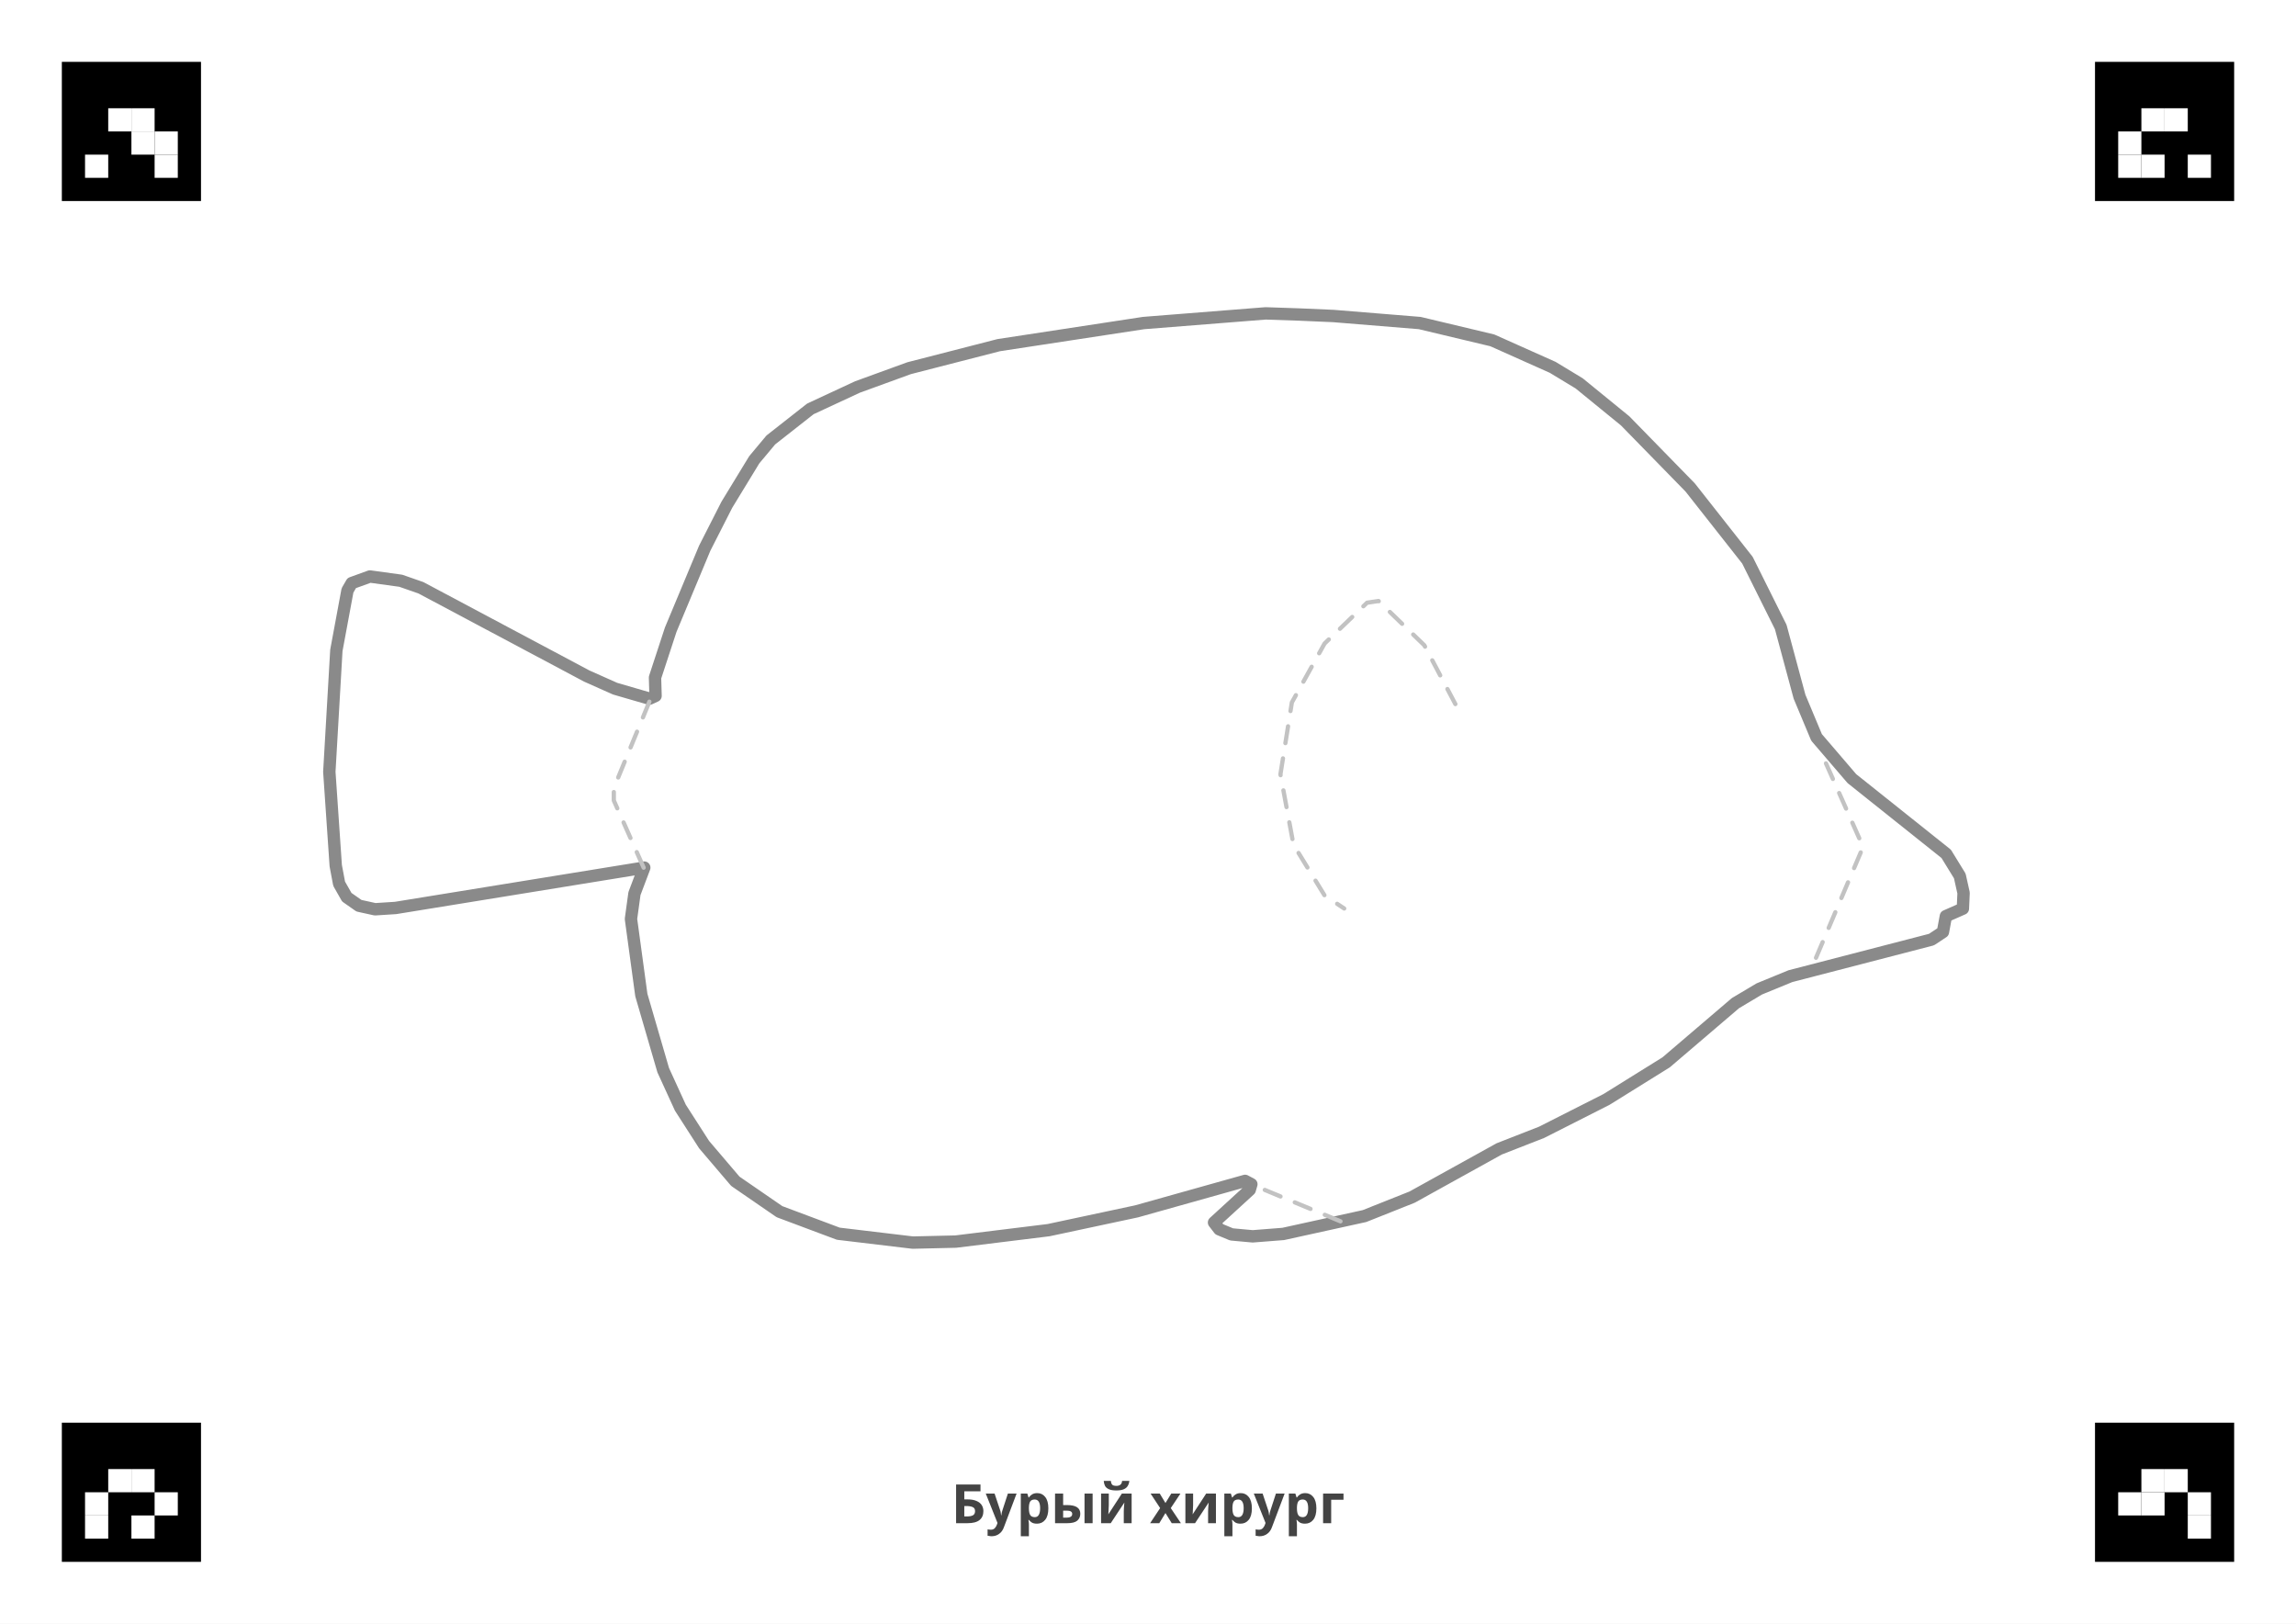
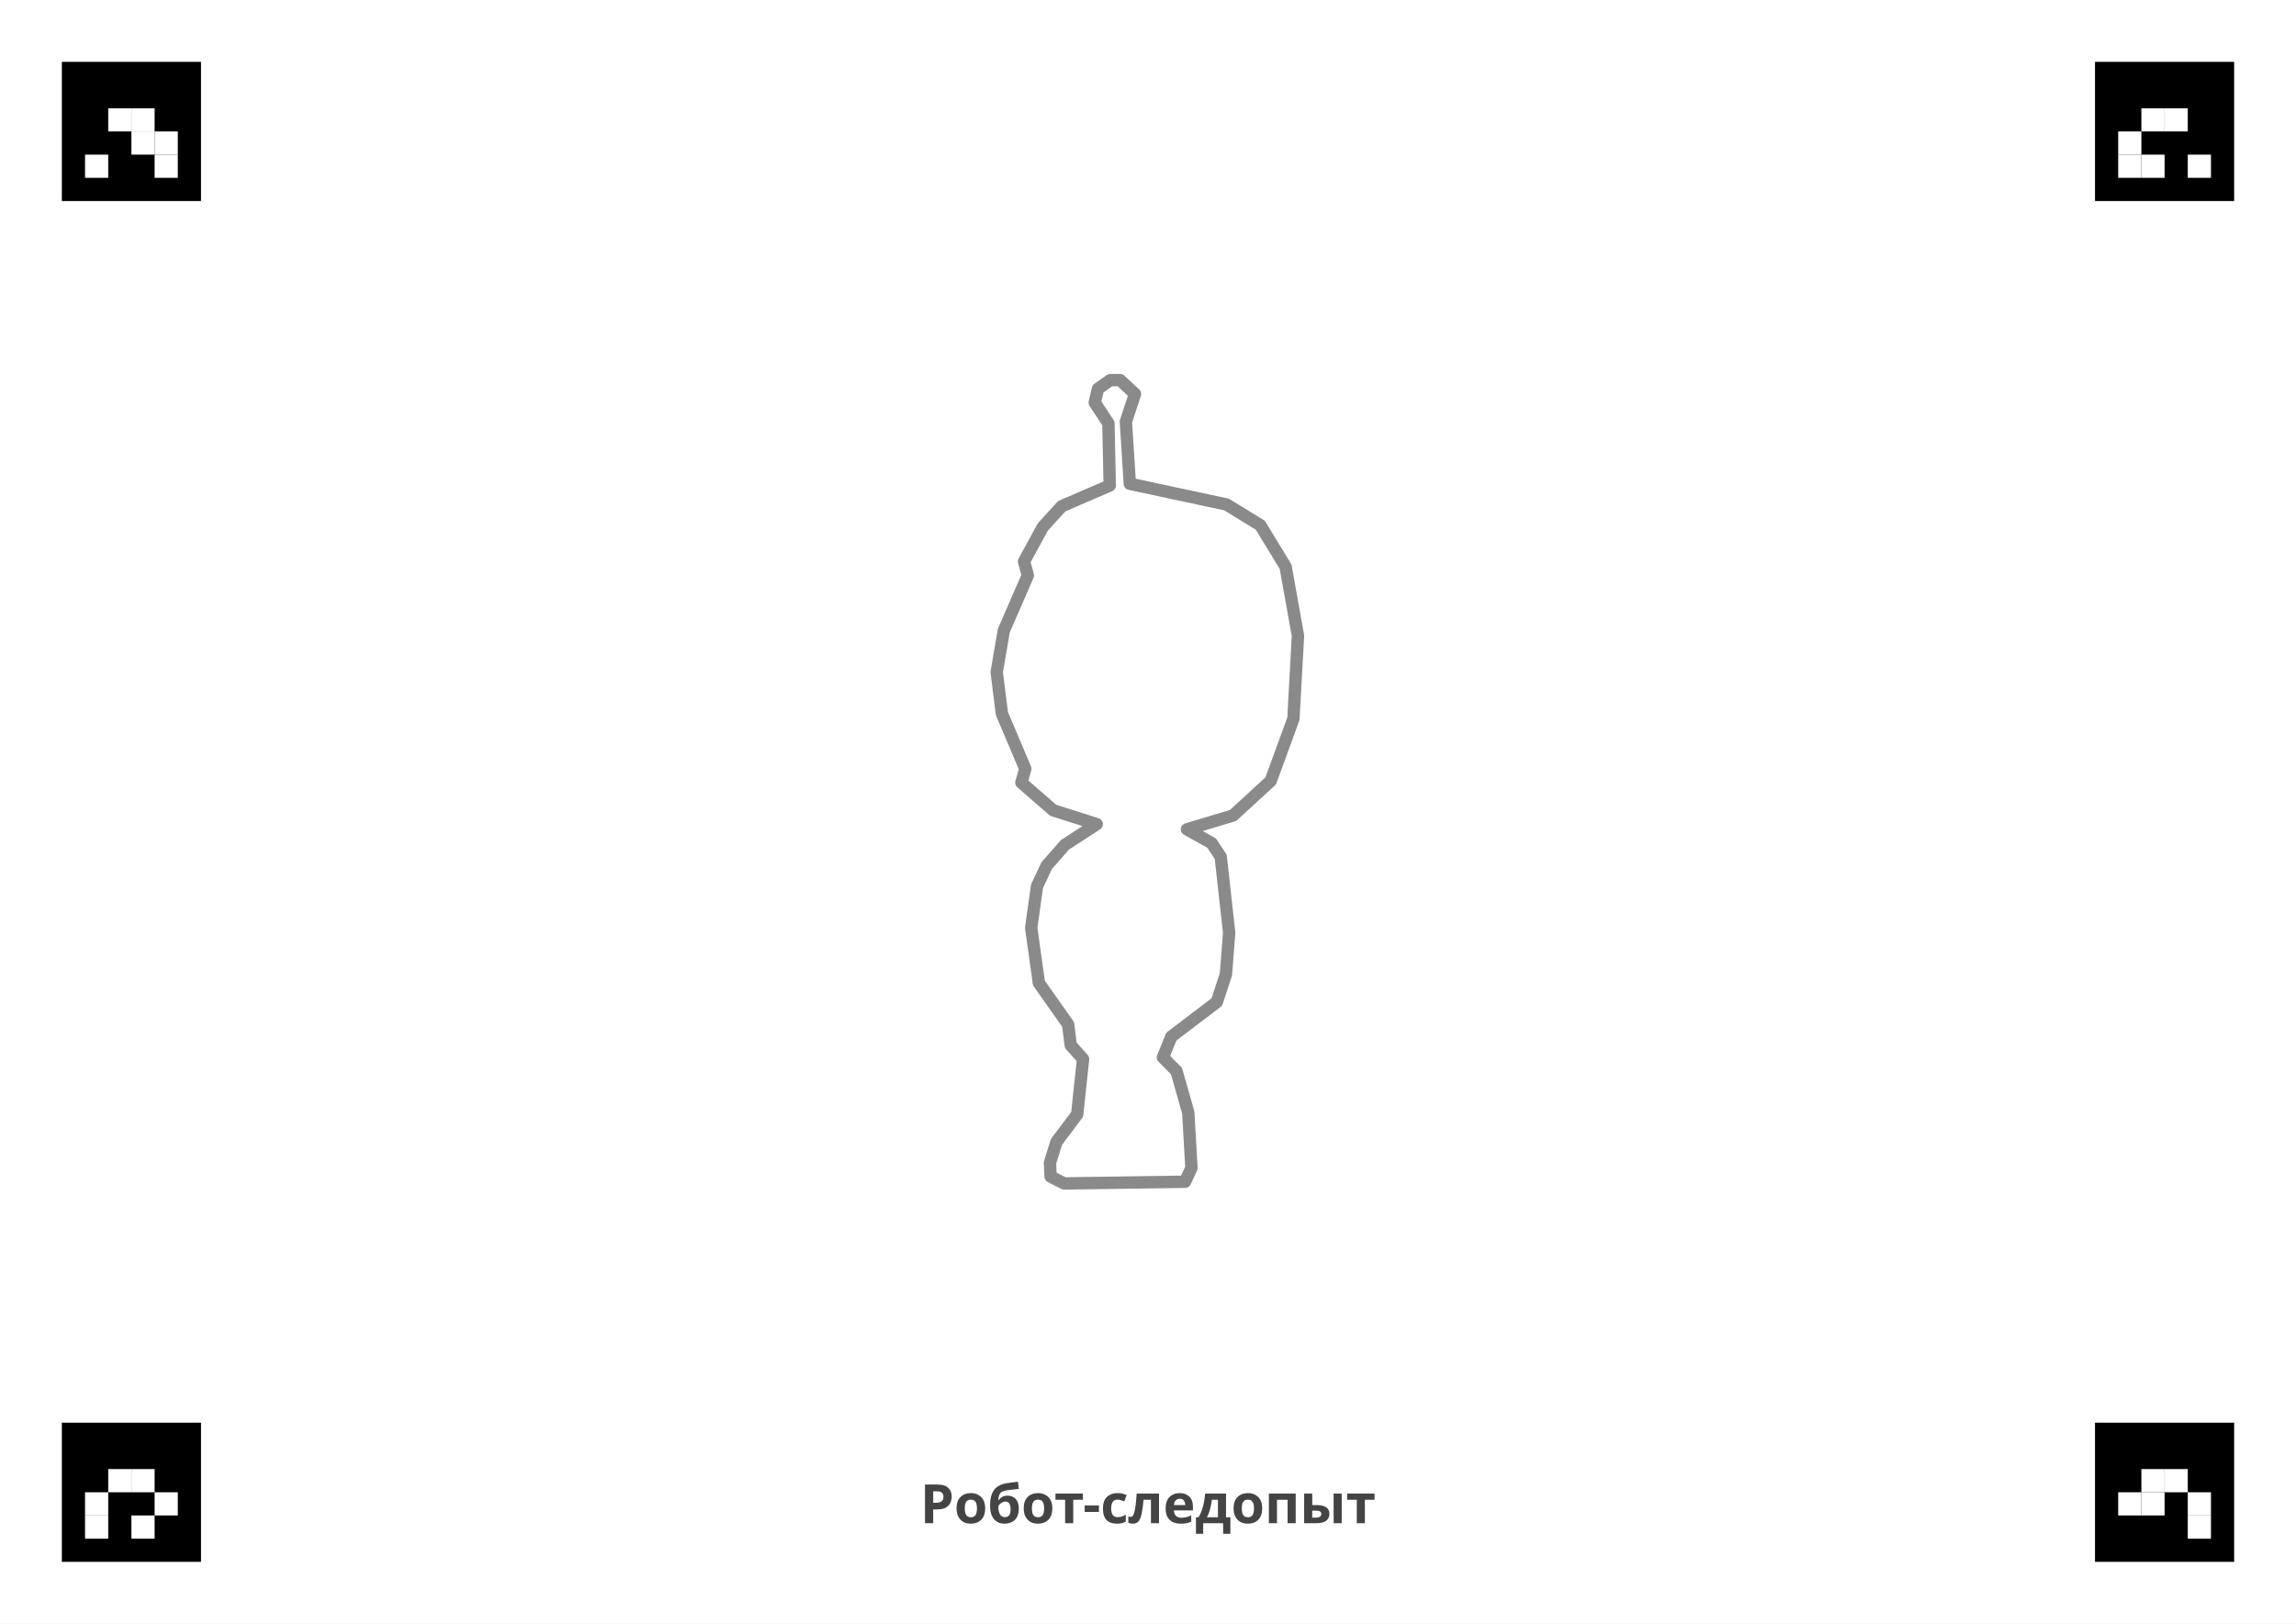
<svg xmlns="http://www.w3.org/2000/svg" width="297mm" height="210mm" viewBox="0 0 297 210">
  <rect width="297" height="210" fill="#fff" />
  <rect x="8" y="8" width="18" height="18" fill="#000" />
  <rect x="14.00" y="14.00" width="3" height="3" fill="#fff" />
  <rect x="17.00" y="14.00" width="3" height="3" fill="#fff" />
  <rect x="17.00" y="17.00" width="3" height="3" fill="#fff" />
  <rect x="20.00" y="17.00" width="3" height="3" fill="#fff" />
  <rect x="11.00" y="20.00" width="3" height="3" fill="#fff" />
  <rect x="20.00" y="20.00" width="3" height="3" fill="#fff" />
  <rect x="271" y="8" width="18" height="18" fill="#000" />
  <rect x="277.00" y="14.00" width="3" height="3" fill="#fff" />
  <rect x="280.00" y="14.00" width="3" height="3" fill="#fff" />
  <rect x="274.00" y="17.00" width="3" height="3" fill="#fff" />
  <rect x="274.00" y="20.00" width="3" height="3" fill="#fff" />
  <rect x="277.00" y="20.00" width="3" height="3" fill="#fff" />
  <rect x="283.00" y="20.00" width="3" height="3" fill="#fff" />
  <rect x="8" y="184" width="18" height="18" fill="#000" />
  <rect x="14.00" y="190.00" width="3" height="3" fill="#fff" />
  <rect x="17.00" y="190.00" width="3" height="3" fill="#fff" />
  <rect x="11.00" y="193.00" width="3" height="3" fill="#fff" />
  <rect x="20.00" y="193.00" width="3" height="3" fill="#fff" />
  <rect x="11.00" y="196.00" width="3" height="3" fill="#fff" />
  <rect x="17.00" y="196.00" width="3" height="3" fill="#fff" />
  <rect x="271" y="184" width="18" height="18" fill="#000" />
  <rect x="277.00" y="190.00" width="3" height="3" fill="#fff" />
  <rect x="280.00" y="190.00" width="3" height="3" fill="#fff" />
  <rect x="274.00" y="193.00" width="3" height="3" fill="#fff" />
  <rect x="277.00" y="193.00" width="3" height="3" fill="#fff" />
  <rect x="283.00" y="193.00" width="3" height="3" fill="#fff" />
  <rect x="283.00" y="196.00" width="3" height="3" fill="#fff" />
-   <path d="M172.48 40.87 L183.65 41.78 L193.04 44.02 L200.85 47.51 L204.27 49.58 L210.22 54.43 L218.63 63.04 L226.04 72.45 L230.35 81.10 L232.78 90.11 L234.98 95.37 L239.55 100.70 L251.75 110.43 L253.51 113.29 L254.00 115.49 L253.91 117.52 L251.71 118.49 L251.33 120.54 L249.85 121.52 L231.60 126.25 L227.58 127.90 L224.49 129.74 L215.52 137.40 L207.80 142.20 L199.41 146.45 L193.93 148.59 L182.66 154.83 L176.50 157.28 L165.99 159.59 L162.04 159.90 L159.31 159.65 L157.72 158.99 L157.04 158.11 L161.66 153.88 L161.87 153.16 L161.06 152.73 L147.02 156.67 L135.64 159.10 L123.63 160.58 L118.07 160.71 L108.44 159.56 L100.83 156.71 L95.12 152.78 L91.08 148.04 L88.01 143.26 L85.79 138.41 L82.96 128.69 L81.62 118.85 L82.07 115.57 L83.34 112.21 L51.17 117.43 L48.52 117.60 L46.43 117.14 L44.86 116.04 L43.87 114.30 L43.43 111.96 L42.60 99.82 L43.51 84.12 L44.95 76.36 L45.50 75.41 L47.85 74.56 L51.84 75.11 L54.45 76.02 L75.91 87.44 L79.57 89.07 L84.01 90.36 L84.80 90.00 L84.73 87.63 L86.76 81.44 L91.16 70.90 L94.02 65.28 L97.57 59.46 L99.71 56.90 L104.83 52.88 L110.92 50.05 L117.60 47.62 L129.19 44.64 L147.93 41.78 L163.71 40.53 L168.13 40.68 Z" fill="#fff" stroke="#8a8a8a" stroke-width="1.6" stroke-linejoin="round" />
-   <path d="M236.20 98.73 L241.00 109.53 L234.80 124.13 L234.18 125.58" fill="none" stroke="#c2c2c2" stroke-width="0.55" stroke-dasharray="2.2 2" stroke-linecap="round" stroke-linejoin="round" />
-   <path d="M173.40 157.96 L171.40 157.13 L163.20 153.73 L161.87 153.18" fill="none" stroke="#c2c2c2" stroke-width="0.55" stroke-dasharray="2.2 2" stroke-linecap="round" stroke-linejoin="round" />
-   <path d="M83.26 112.22 L82.60 110.73 L79.40 103.53 L79.40 101.93 L83.60 91.73 L84.20 90.27" fill="none" stroke="#c2c2c2" stroke-width="0.55" stroke-dasharray="2.2 2" stroke-linecap="round" stroke-linejoin="round" />
-   <path d="M188.26 91.06 L184.24 83.45 L178.32 77.73 L176.84 77.95 L171.34 83.23 L167.11 90.85 L165.63 100.15 L167.32 109.25 L171.34 115.81 L173.88 117.50" fill="none" stroke="#c2c2c2" stroke-width="0.55" stroke-dasharray="2.2 2" stroke-linecap="round" stroke-linejoin="round" />
-   <text x="148.5" y="197" text-anchor="middle" font-family="Segoe UI, sans-serif" font-size="7" font-weight="600" fill="#444">Бурый хирург</text>
+   <path d="M137.66 153.06 L135.90 152.17 L135.82 150.38 L136.66 147.69 L139.34 144.12 L140.10 136.97 L138.51 135.19 L138.17 132.50 L134.39 127.14 L133.39 119.99 L134.14 114.63 L135.40 111.95 L137.75 109.27 L141.87 106.59 L136.24 104.80 L132.12 101.22 L132.63 99.44 L129.60 92.28 L128.93 86.93 L129.85 81.56 L132.96 74.41 L132.46 72.62 L134.90 68.15 L137.33 65.48 L143.55 62.79 L143.38 54.75 L141.61 52.07 L142.03 50.28 L143.63 49.16 L144.89 49.16 L146.82 50.95 L145.64 54.53 L146.15 62.57 L158.66 65.25 L163.03 67.93 L166.30 73.30 L167.90 82.23 L167.31 92.96 L164.37 101.00 L159.50 105.47 L153.54 107.26 L156.73 109.04 L157.91 110.83 L159.00 120.66 L158.58 126.02 L157.40 129.60 L151.52 134.07 L150.43 136.75 L152.19 138.54 L153.71 143.90 L154.12 151.05 L153.29 152.84 Z" fill="#fff" stroke="#8a8a8a" stroke-width="1.6" stroke-linejoin="round" />
+   <text x="148.5" y="197" text-anchor="middle" font-family="Segoe UI, sans-serif" font-size="7" font-weight="600" fill="#444">Робот-следопыт</text>
</svg>
